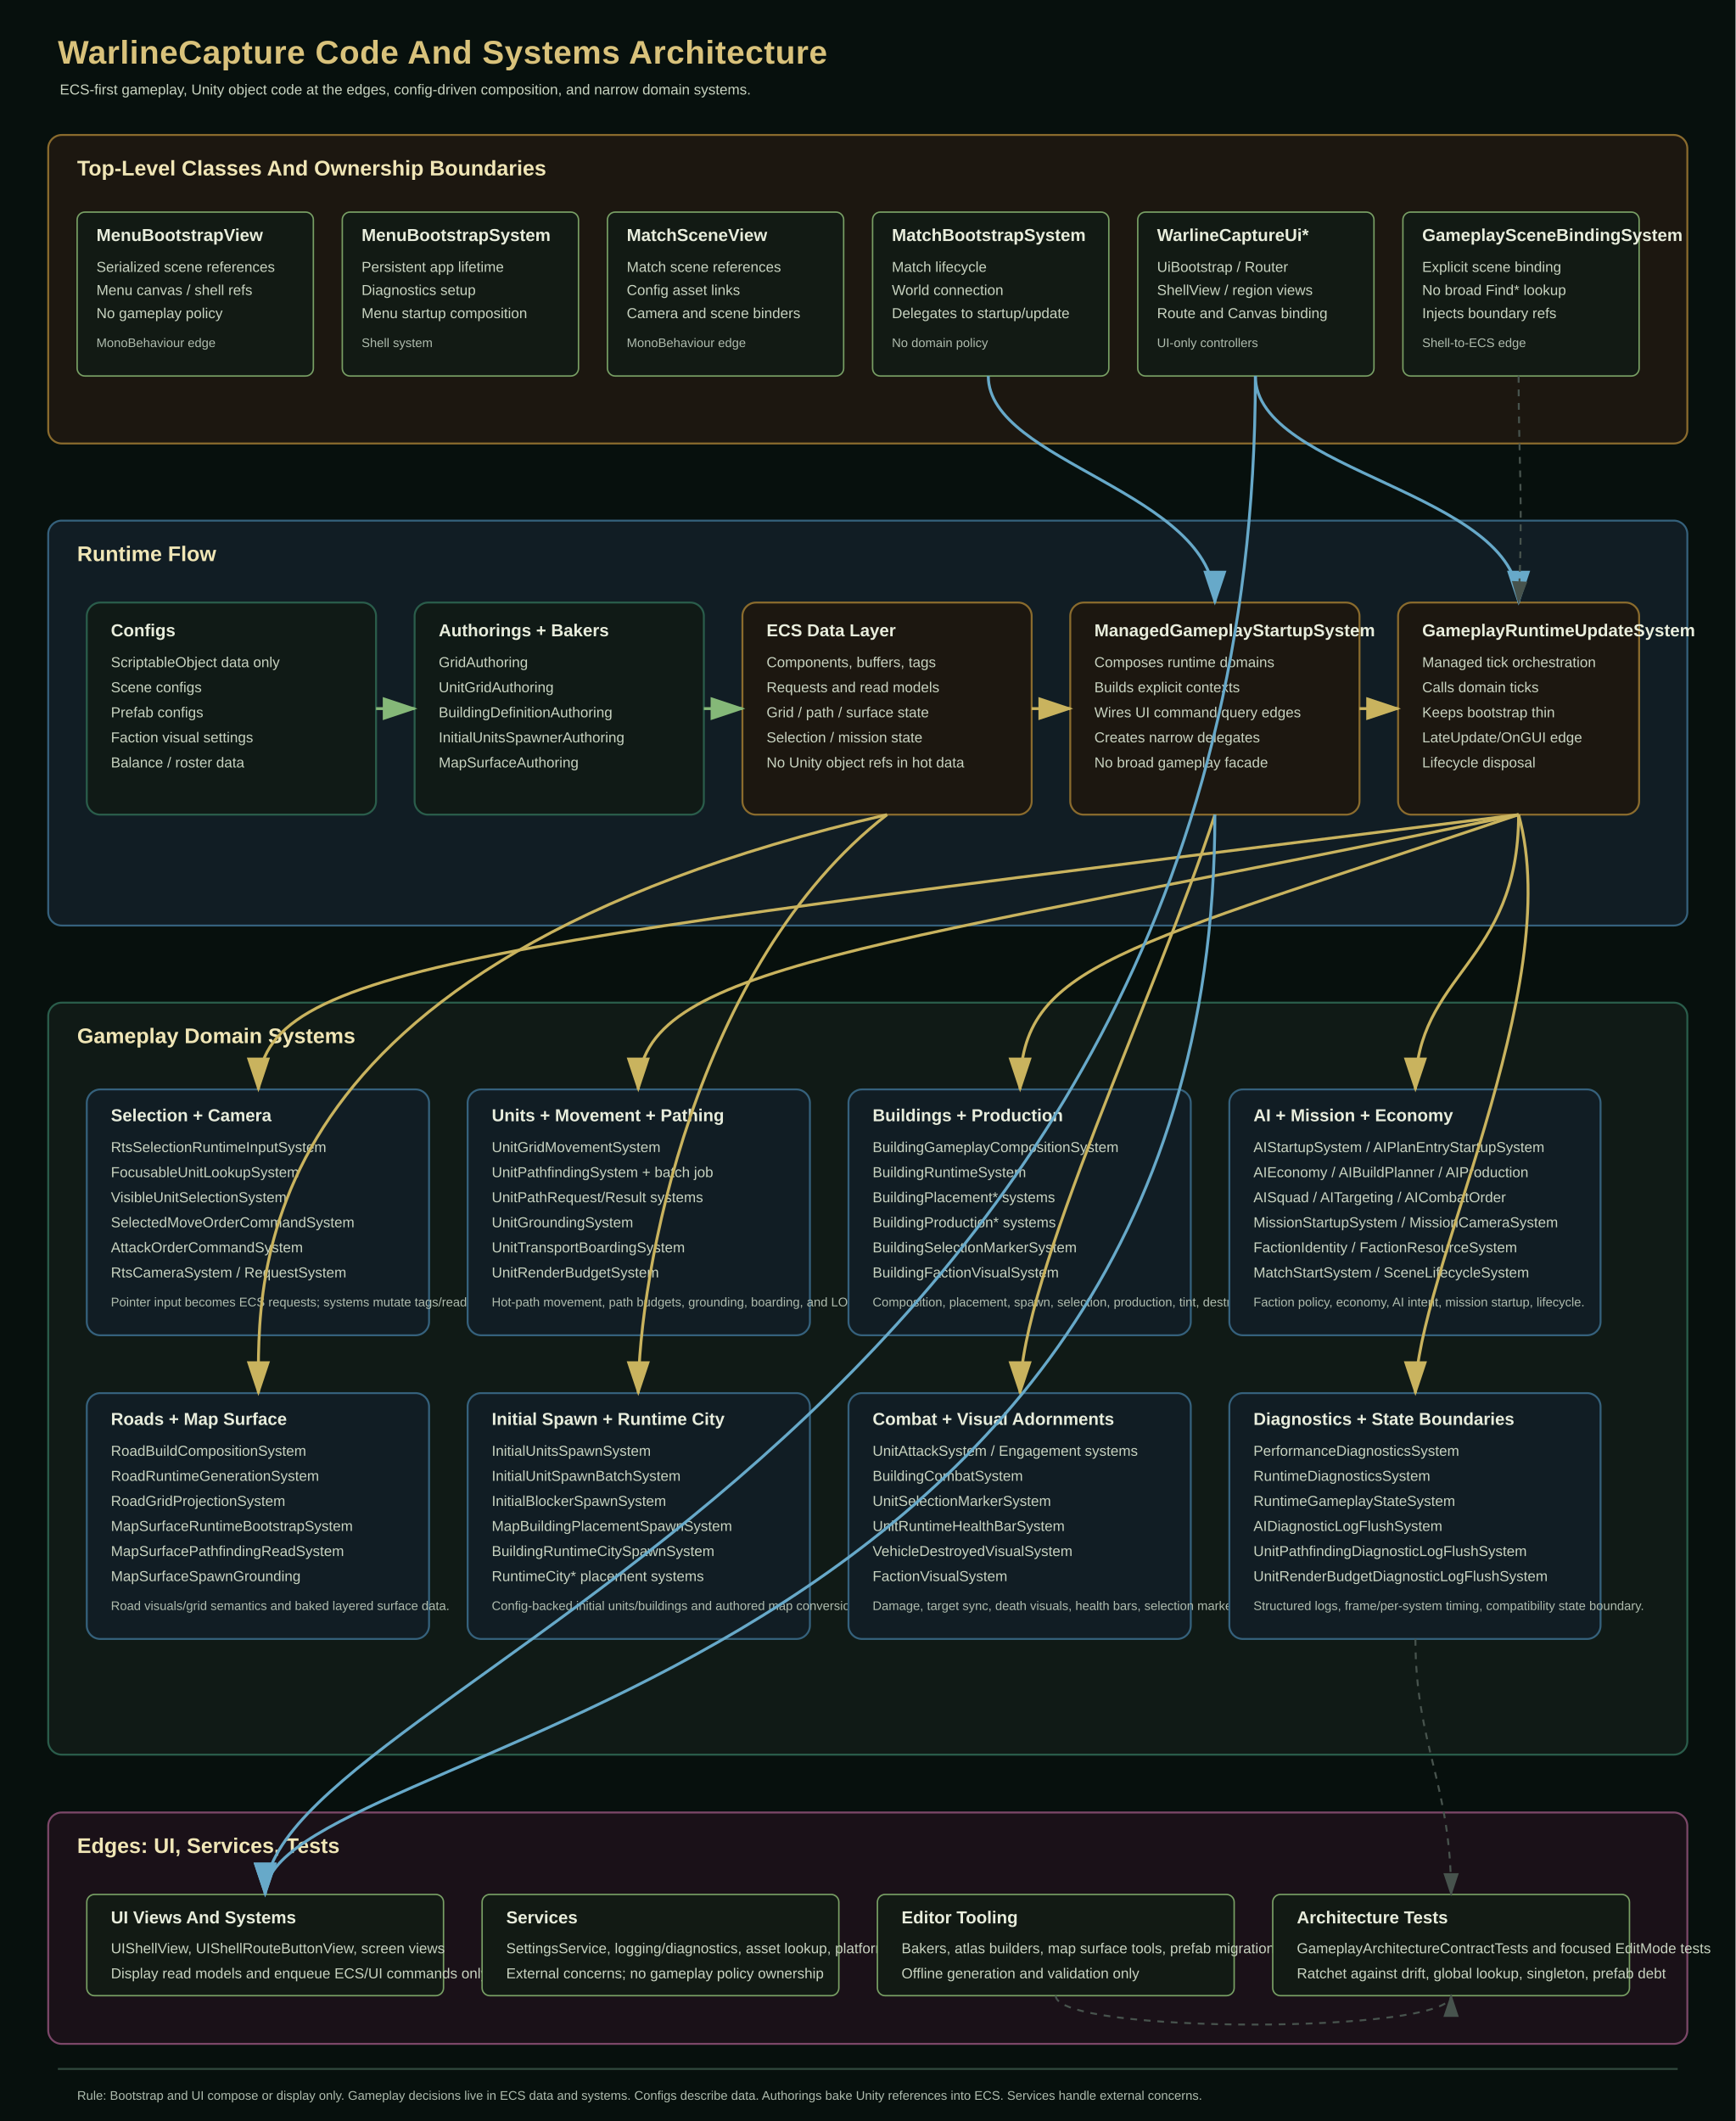
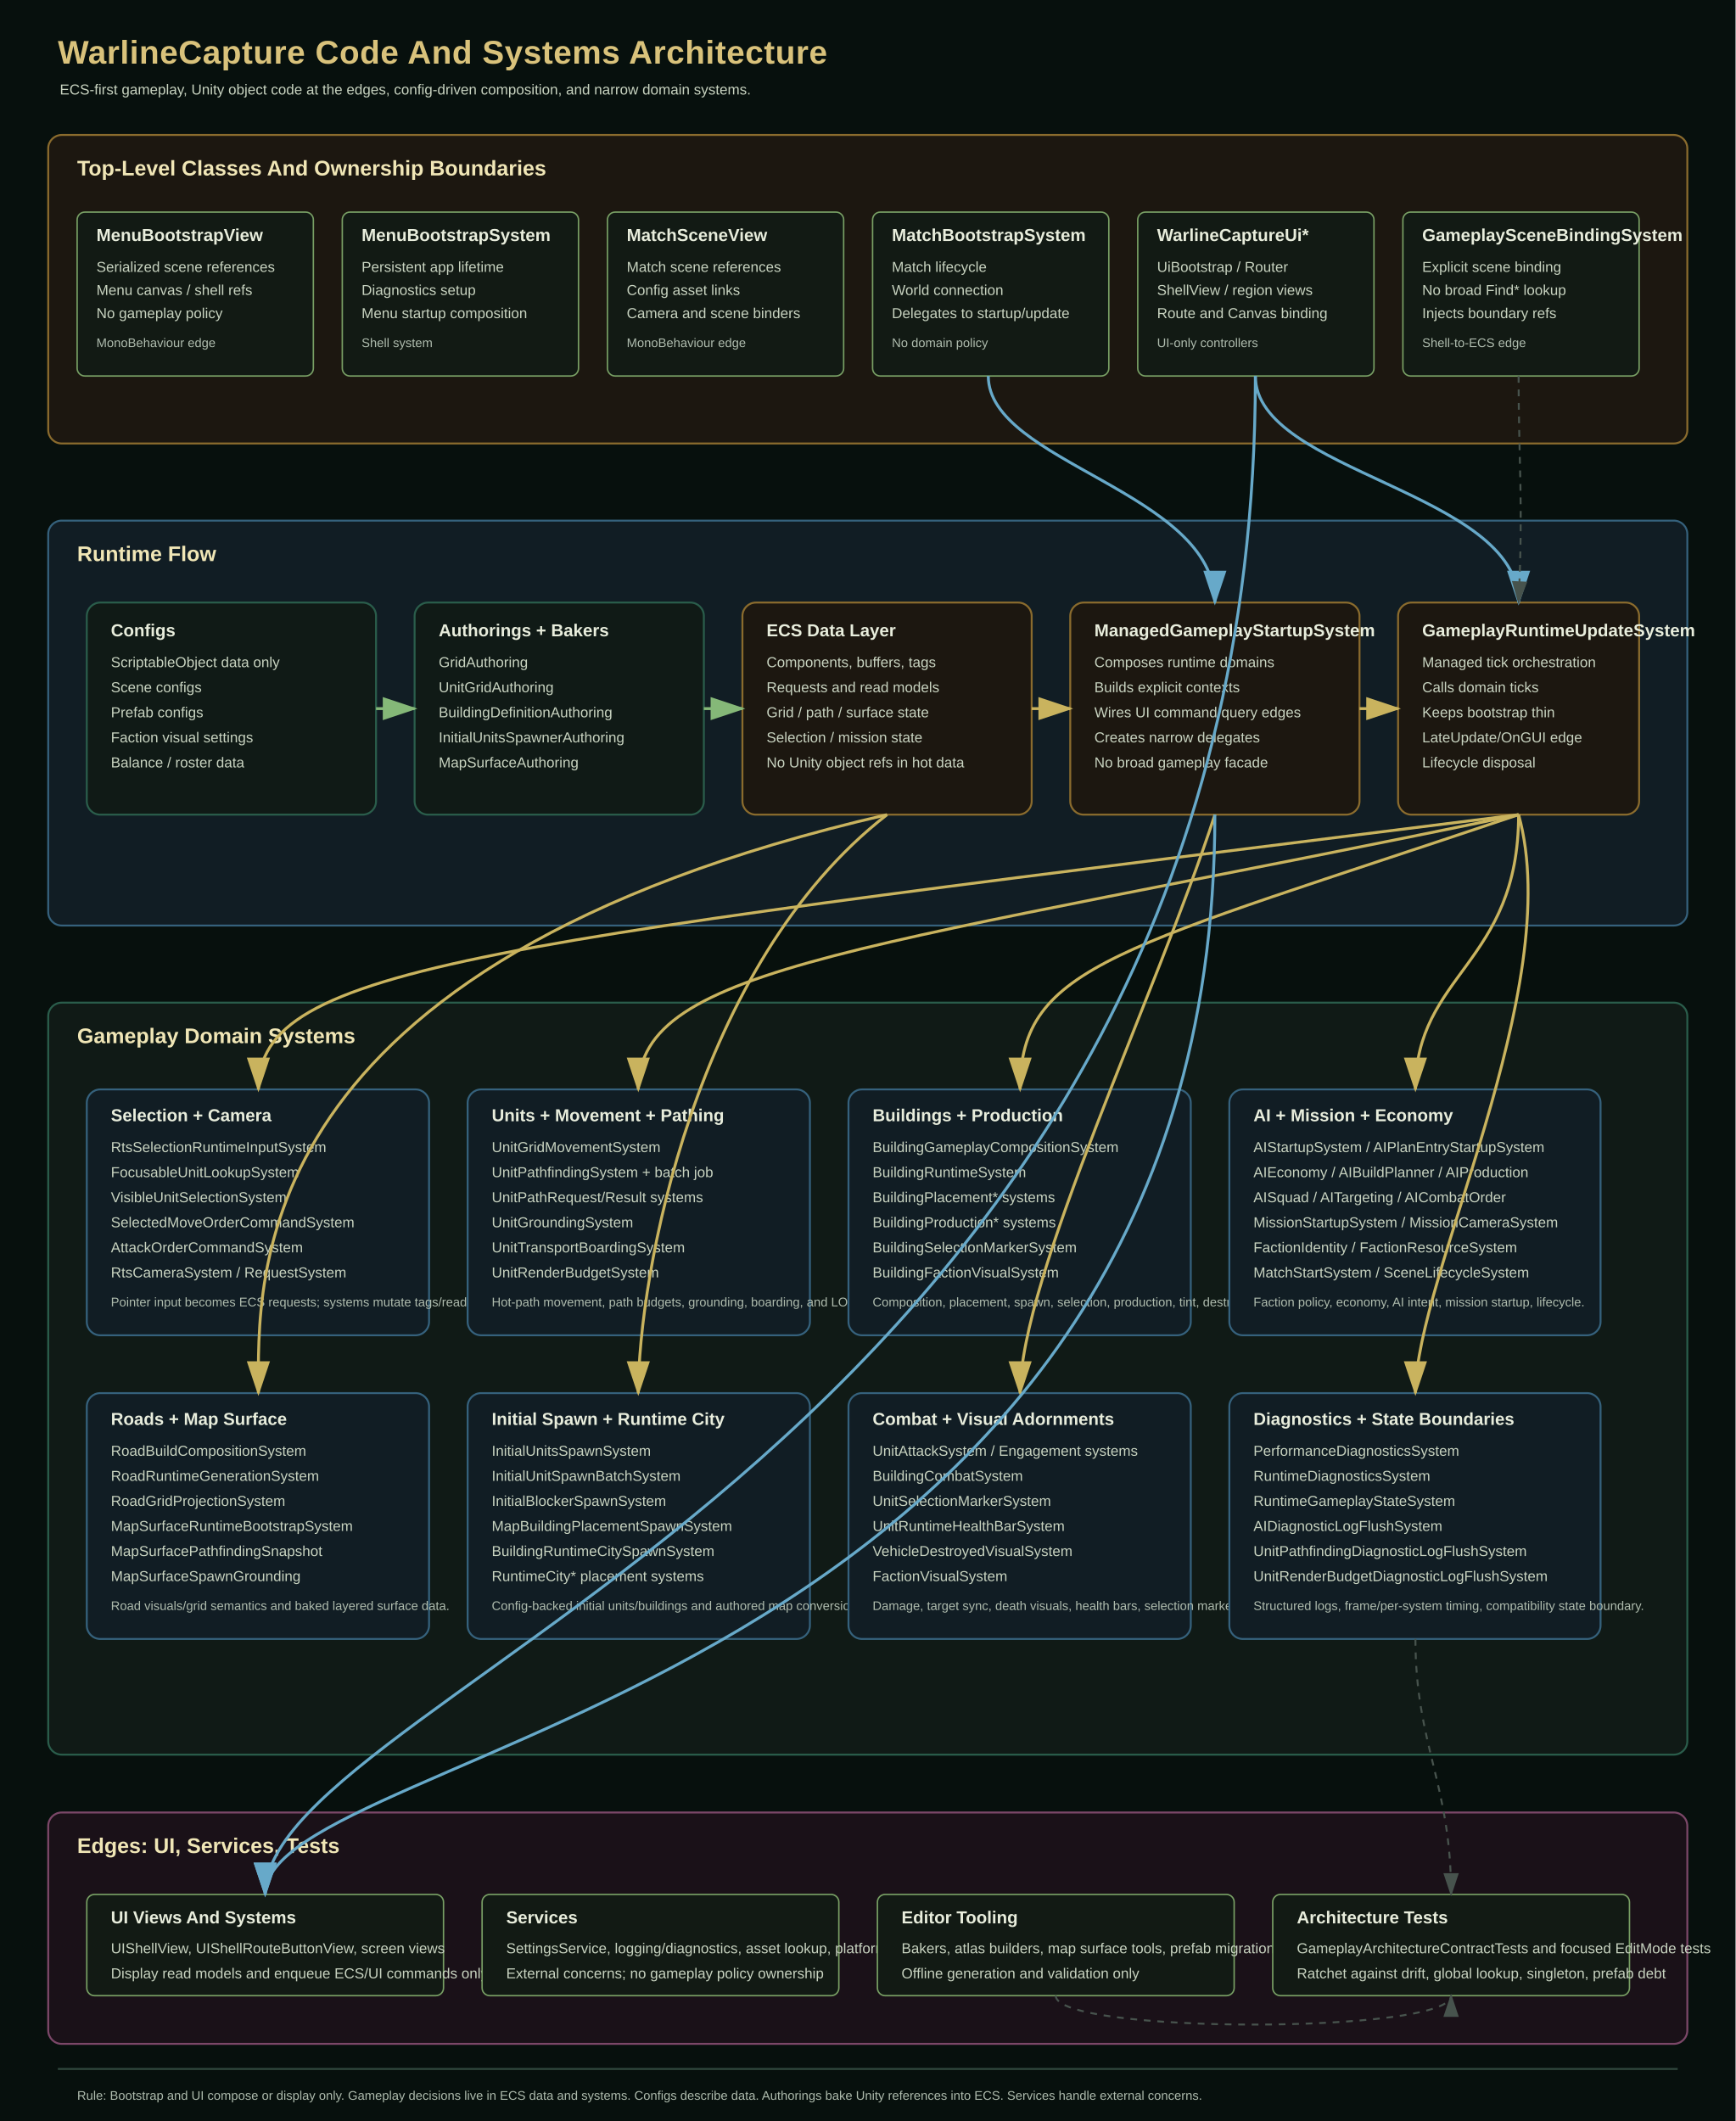
<svg xmlns="http://www.w3.org/2000/svg" width="1800" height="2200" viewBox="0 0 1800 2200" role="img" aria-labelledby="title desc">
  <defs>
    <style>
      .bg { fill: #07100d; }
      .panel { fill: #101a16; stroke: #2a5d4b; stroke-width: 2; rx: 14; }
      .panel2 { fill: #111d24; stroke: #35617c; stroke-width: 2; rx: 14; }
      .panel3 { fill: #1c1710; stroke: #8a6b2d; stroke-width: 2; rx: 14; }
      .panel4 { fill: #1a1118; stroke: #7b4768; stroke-width: 2; rx: 14; }
      .header { fill: #d9c27b; font: 700 34px Arial, sans-serif; letter-spacing: .5px; }
      .subheader { fill: #f0e6b6; font: 700 22px Arial, sans-serif; }
      .label { fill: #e8eddc; font: 700 18px Arial, sans-serif; }
      .small { fill: #c8d3c0; font: 15px Arial, sans-serif; }
      .tiny { fill: #aebbad; font: 13px Arial, sans-serif; }
      .tag { fill: #121a14; stroke: #789f64; stroke-width: 1.5; rx: 8; }
      .tagtext { fill: #e6f2cc; font: 700 14px Arial, sans-serif; }
      .arrow { stroke: #c9b35e; stroke-width: 3; fill: none; marker-end: url(#arrowhead); }
      .arrow2 { stroke: #67a9c9; stroke-width: 3; fill: none; marker-end: url(#arrowheadBlue); }
      .arrow3 { stroke: #85b878; stroke-width: 3; fill: none; marker-end: url(#arrowheadGreen); }
      .muted { stroke: #47534d; stroke-width: 2; fill: none; stroke-dasharray: 7 7; marker-end: url(#arrowheadMuted); }
      .rule { stroke: #30483d; stroke-width: 2; }
    </style>
    <marker id="arrowhead" markerWidth="12" markerHeight="8" refX="11" refY="4" orient="auto">
      <polygon points="0 0, 12 4, 0 8" fill="#c9b35e" />
    </marker>
    <marker id="arrowheadBlue" markerWidth="12" markerHeight="8" refX="11" refY="4" orient="auto">
      <polygon points="0 0, 12 4, 0 8" fill="#67a9c9" />
    </marker>
    <marker id="arrowheadGreen" markerWidth="12" markerHeight="8" refX="11" refY="4" orient="auto">
      <polygon points="0 0, 12 4, 0 8" fill="#85b878" />
    </marker>
    <marker id="arrowheadMuted" markerWidth="12" markerHeight="8" refX="11" refY="4" orient="auto">
      <polygon points="0 0, 12 4, 0 8" fill="#47534d" />
    </marker>
  </defs>
  <rect class="bg" x="0" y="0" width="1800" height="2200" />
  <text class="header" x="60" y="66">WarlineCapture Code And Systems Architecture</text>
  <text class="small" x="62" y="98">ECS-first gameplay, Unity object code at the edges, config-driven composition, and narrow domain systems.</text>
  <rect class="panel3" x="50" y="140" width="1700" height="320" />
  <text class="subheader" x="80" y="182">Top-Level Classes And Ownership Boundaries</text>
  <rect class="tag" x="80" y="220" width="245" height="170" />
  <text class="label" x="100" y="250">MenuBootstrapView</text>
  <text class="small" x="100" y="282">Serialized scene references</text>
  <text class="small" x="100" y="306">Menu canvas / shell refs</text>
  <text class="small" x="100" y="330">No gameplay policy</text>
  <text class="tiny" x="100" y="360">MonoBehaviour edge</text>
  <rect class="tag" x="355" y="220" width="245" height="170" />
  <text class="label" x="375" y="250">MenuBootstrapSystem</text>
  <text class="small" x="375" y="282">Persistent app lifetime</text>
  <text class="small" x="375" y="306">Diagnostics setup</text>
  <text class="small" x="375" y="330">Menu startup composition</text>
  <text class="tiny" x="375" y="360">Shell system</text>
  <rect class="tag" x="630" y="220" width="245" height="170" />
  <text class="label" x="650" y="250">MatchSceneView</text>
  <text class="small" x="650" y="282">Match scene references</text>
  <text class="small" x="650" y="306">Config asset links</text>
  <text class="small" x="650" y="330">Camera and scene binders</text>
  <text class="tiny" x="650" y="360">MonoBehaviour edge</text>
  <rect class="tag" x="905" y="220" width="245" height="170" />
  <text class="label" x="925" y="250">MatchBootstrapSystem</text>
  <text class="small" x="925" y="282">Match lifecycle</text>
  <text class="small" x="925" y="306">World connection</text>
  <text class="small" x="925" y="330">Delegates to startup/update</text>
  <text class="tiny" x="925" y="360">No domain policy</text>
  <rect class="tag" x="1180" y="220" width="245" height="170" />
  <text class="label" x="1200" y="250">WarlineCaptureUi*</text>
  <text class="small" x="1200" y="282">UiBootstrap / Router</text>
  <text class="small" x="1200" y="306">ShellView / region views</text>
  <text class="small" x="1200" y="330">Route and Canvas binding</text>
  <text class="tiny" x="1200" y="360">UI-only controllers</text>
  <rect class="tag" x="1455" y="220" width="245" height="170" />
  <text class="label" x="1475" y="250">GameplaySceneBindingSystem</text>
  <text class="small" x="1475" y="282">Explicit scene binding</text>
  <text class="small" x="1475" y="306">No broad Find* lookup</text>
  <text class="small" x="1475" y="330">Injects boundary refs</text>
  <text class="tiny" x="1475" y="360">Shell-to-ECS edge</text>
  <rect class="panel2" x="50" y="540" width="1700" height="420" />
  <text class="subheader" x="80" y="582">Runtime Flow</text>
  <rect class="panel" x="90" y="625" width="300" height="220" />
  <text class="label" x="115" y="660">Configs</text>
  <text class="small" x="115" y="692">ScriptableObject data only</text>
  <text class="small" x="115" y="718">Scene configs</text>
  <text class="small" x="115" y="744">Prefab configs</text>
  <text class="small" x="115" y="770">Faction visual settings</text>
  <text class="small" x="115" y="796">Balance / roster data</text>
  <rect class="panel" x="430" y="625" width="300" height="220" />
  <text class="label" x="455" y="660">Authorings + Bakers</text>
  <text class="small" x="455" y="692">GridAuthoring</text>
  <text class="small" x="455" y="718">UnitGridAuthoring</text>
  <text class="small" x="455" y="744">BuildingDefinitionAuthoring</text>
  <text class="small" x="455" y="770">InitialUnitsSpawnerAuthoring</text>
  <text class="small" x="455" y="796">MapSurfaceAuthoring</text>
  <rect class="panel3" x="770" y="625" width="300" height="220" />
  <text class="label" x="795" y="660">ECS Data Layer</text>
  <text class="small" x="795" y="692">Components, buffers, tags</text>
  <text class="small" x="795" y="718">Requests and read models</text>
  <text class="small" x="795" y="744">Grid / path / surface state</text>
  <text class="small" x="795" y="770">Selection / mission state</text>
  <text class="small" x="795" y="796">No Unity object refs in hot data</text>
  <rect class="panel3" x="1110" y="625" width="300" height="220" />
  <text class="label" x="1135" y="660">ManagedGameplayStartupSystem</text>
  <text class="small" x="1135" y="692">Composes runtime domains</text>
  <text class="small" x="1135" y="718">Builds explicit contexts</text>
  <text class="small" x="1135" y="744">Wires UI command/query edges</text>
  <text class="small" x="1135" y="770">Creates narrow delegates</text>
  <text class="small" x="1135" y="796">No broad gameplay facade</text>
  <rect class="panel3" x="1450" y="625" width="250" height="220" />
  <text class="label" x="1475" y="660">GameplayRuntimeUpdateSystem</text>
  <text class="small" x="1475" y="692">Managed tick orchestration</text>
  <text class="small" x="1475" y="718">Calls domain ticks</text>
  <text class="small" x="1475" y="744">Keeps bootstrap thin</text>
  <text class="small" x="1475" y="770">LateUpdate/OnGUI edge</text>
  <text class="small" x="1475" y="796">Lifecycle disposal</text>
  <path class="arrow3" d="M390 735 H430" />
  <path class="arrow3" d="M730 735 H770" />
  <path class="arrow" d="M1070 735 H1110" />
  <path class="arrow" d="M1410 735 H1450" />
  <path class="arrow2" d="M1025 390 C1025 480 1260 510 1260 625" />
  <path class="arrow2" d="M1302 390 C1302 490 1575 510 1575 625" />
  <path class="muted" d="M1575 390 C1575 480 1580 520 1575 625" />
  <rect class="panel" x="50" y="1040" width="1700" height="780" />
  <text class="subheader" x="80" y="1082">Gameplay Domain Systems</text>
  <rect class="panel2" x="90" y="1130" width="355" height="255" />
  <text class="label" x="115" y="1163">Selection + Camera</text>
  <text class="small" x="115" y="1195">RtsSelectionRuntimeInputSystem</text>
  <text class="small" x="115" y="1221">FocusableUnitLookupSystem</text>
  <text class="small" x="115" y="1247">VisibleUnitSelectionSystem</text>
  <text class="small" x="115" y="1273">SelectedMoveOrderCommandSystem</text>
  <text class="small" x="115" y="1299">AttackOrderCommandSystem</text>
  <text class="small" x="115" y="1325">RtsCameraSystem / RequestSystem</text>
  <text class="tiny" x="115" y="1355">Pointer input becomes ECS requests; systems mutate tags/read models.</text>
  <rect class="panel2" x="485" y="1130" width="355" height="255" />
  <text class="label" x="510" y="1163">Units + Movement + Pathing</text>
  <text class="small" x="510" y="1195">UnitGridMovementSystem</text>
  <text class="small" x="510" y="1221">UnitPathfindingSystem + batch job</text>
  <text class="small" x="510" y="1247">UnitPathRequest/Result systems</text>
  <text class="small" x="510" y="1273">UnitGroundingSystem</text>
  <text class="small" x="510" y="1299">UnitTransportBoardingSystem</text>
  <text class="small" x="510" y="1325">UnitRenderBudgetSystem</text>
  <text class="tiny" x="510" y="1355">Hot-path movement, path budgets, grounding, boarding, and LOD policy.</text>
  <rect class="panel2" x="880" y="1130" width="355" height="255" />
  <text class="label" x="905" y="1163">Buildings + Production</text>
  <text class="small" x="905" y="1195">BuildingGameplayCompositionSystem</text>
  <text class="small" x="905" y="1221">BuildingRuntimeSystem</text>
  <text class="small" x="905" y="1247">BuildingPlacement* systems</text>
  <text class="small" x="905" y="1273">BuildingProduction* systems</text>
  <text class="small" x="905" y="1299">BuildingSelectionMarkerSystem</text>
  <text class="small" x="905" y="1325">BuildingFactionVisualSystem</text>
  <text class="tiny" x="905" y="1355">Composition, placement, spawn, selection, production, tint, destruction.</text>
  <rect class="panel2" x="1275" y="1130" width="385" height="255" />
  <text class="label" x="1300" y="1163">AI + Mission + Economy</text>
  <text class="small" x="1300" y="1195">AIStartupSystem / AIPlanEntryStartupSystem</text>
  <text class="small" x="1300" y="1221">AIEconomy / AIBuildPlanner / AIProduction</text>
  <text class="small" x="1300" y="1247">AISquad / AITargeting / AICombatOrder</text>
  <text class="small" x="1300" y="1273">MissionStartupSystem / MissionCameraSystem</text>
  <text class="small" x="1300" y="1299">FactionIdentity / FactionResourceSystem</text>
  <text class="small" x="1300" y="1325">MatchStartSystem / SceneLifecycleSystem</text>
  <text class="tiny" x="1300" y="1355">Faction policy, economy, AI intent, mission startup, lifecycle.</text>
  <rect class="panel2" x="90" y="1445" width="355" height="255" />
  <text class="label" x="115" y="1478">Roads + Map Surface</text>
  <text class="small" x="115" y="1510">RoadBuildCompositionSystem</text>
  <text class="small" x="115" y="1536">RoadRuntimeGenerationSystem</text>
  <text class="small" x="115" y="1562">RoadGridProjectionSystem</text>
  <text class="small" x="115" y="1588">MapSurfaceRuntimeBootstrapSystem</text>
-   <text class="small" x="115" y="1614">MapSurfacePathfindingReadSystem</text>
+   <text class="small" x="115" y="1614">MapSurfacePathfindingSnapshot</text>
  <text class="small" x="115" y="1640">MapSurfaceSpawnGrounding</text>
  <text class="tiny" x="115" y="1670">Road visuals/grid semantics and baked layered surface data.</text>
  <rect class="panel2" x="485" y="1445" width="355" height="255" />
  <text class="label" x="510" y="1478">Initial Spawn + Runtime City</text>
  <text class="small" x="510" y="1510">InitialUnitsSpawnSystem</text>
  <text class="small" x="510" y="1536">InitialUnitSpawnBatchSystem</text>
  <text class="small" x="510" y="1562">InitialBlockerSpawnSystem</text>
  <text class="small" x="510" y="1588">MapBuildingPlacementSpawnSystem</text>
  <text class="small" x="510" y="1614">BuildingRuntimeCitySpawnSystem</text>
  <text class="small" x="510" y="1640">RuntimeCity* placement systems</text>
  <text class="tiny" x="510" y="1670">Config-backed initial units/buildings and authored map conversions.</text>
  <rect class="panel2" x="880" y="1445" width="355" height="255" />
  <text class="label" x="905" y="1478">Combat + Visual Adornments</text>
  <text class="small" x="905" y="1510">UnitAttackSystem / Engagement systems</text>
  <text class="small" x="905" y="1536">BuildingCombatSystem</text>
  <text class="small" x="905" y="1562">UnitSelectionMarkerSystem</text>
  <text class="small" x="905" y="1588">UnitRuntimeHealthBarSystem</text>
  <text class="small" x="905" y="1614">VehicleDestroyedVisualSystem</text>
  <text class="small" x="905" y="1640">FactionVisualSystem</text>
  <text class="tiny" x="905" y="1670">Damage, target sync, death visuals, health bars, selection markers, tint.</text>
  <rect class="panel2" x="1275" y="1445" width="385" height="255" />
  <text class="label" x="1300" y="1478">Diagnostics + State Boundaries</text>
  <text class="small" x="1300" y="1510">PerformanceDiagnosticsSystem</text>
  <text class="small" x="1300" y="1536">RuntimeDiagnosticsSystem</text>
  <text class="small" x="1300" y="1562">RuntimeGameplayStateSystem</text>
  <text class="small" x="1300" y="1588">AIDiagnosticLogFlushSystem</text>
  <text class="small" x="1300" y="1614">UnitPathfindingDiagnosticLogFlushSystem</text>
  <text class="small" x="1300" y="1640">UnitRenderBudgetDiagnosticLogFlushSystem</text>
  <text class="tiny" x="1300" y="1670">Structured logs, frame/per-system timing, compatibility state boundary.</text>
  <path class="arrow" d="M1575 845 C1575 1000 1468 1010 1468 1130" />
  <path class="arrow" d="M1575 845 C1160 985 1058 1000 1058 1130" />
  <path class="arrow" d="M1575 845 C900 985 662 1000 662 1130" />
  <path class="arrow" d="M1575 845 C500 980 268 1000 268 1130" />
  <path class="arrow" d="M920 845 C720 1000 662 1325 662 1445" />
  <path class="arrow" d="M920 845 C250 1000 268 1325 268 1445" />
  <path class="arrow" d="M1260 845 C1200 1030 1058 1325 1058 1445" />
  <path class="arrow" d="M1575 845 C1625 1025 1468 1325 1468 1445" />
  <rect class="panel4" x="50" y="1880" width="1700" height="240" />
  <text class="subheader" x="80" y="1922">Edges: UI, Services, Tests</text>
  <rect class="tag" x="90" y="1965" width="370" height="105" />
  <text class="label" x="115" y="1995">UI Views And Systems</text>
  <text class="small" x="115" y="2026">UIShellView, UIShellRouteButtonView, screen views</text>
  <text class="small" x="115" y="2052">Display read models and enqueue ECS/UI commands only</text>
  <rect class="tag" x="500" y="1965" width="370" height="105" />
  <text class="label" x="525" y="1995">Services</text>
  <text class="small" x="525" y="2026">SettingsService, logging/diagnostics, asset lookup, platform APIs</text>
  <text class="small" x="525" y="2052">External concerns; no gameplay policy ownership</text>
  <rect class="tag" x="910" y="1965" width="370" height="105" />
  <text class="label" x="935" y="1995">Editor Tooling</text>
  <text class="small" x="935" y="2026">Bakers, atlas builders, map surface tools, prefab migrations</text>
  <text class="small" x="935" y="2052">Offline generation and validation only</text>
  <rect class="tag" x="1320" y="1965" width="370" height="105" />
  <text class="label" x="1345" y="1995">Architecture Tests</text>
  <text class="small" x="1345" y="2026">GameplayArchitectureContractTests and focused EditMode tests</text>
  <text class="small" x="1345" y="2052">Ratchet against drift, global lookup, singleton, prefab debt</text>
  <path class="arrow2" d="M1302 390 C1302 1500 275 1750 275 1965" />
  <path class="arrow2" d="M1260 845 C1260 1760 275 1810 275 1965" />
  <path class="muted" d="M1468 1700 C1468 1810 1505 1850 1505 1965" />
  <path class="muted" d="M1095 2070 C1095 2110 1505 2110 1505 2070" />
  <line class="rule" x1="60" y1="2146" x2="1740" y2="2146" />
  <text class="tiny" x="80" y="2178">Rule: Bootstrap and UI compose or display only. Gameplay decisions live in ECS data and systems. Configs describe data. Authorings bake Unity references into ECS. Services handle external concerns.</text>
</svg>
